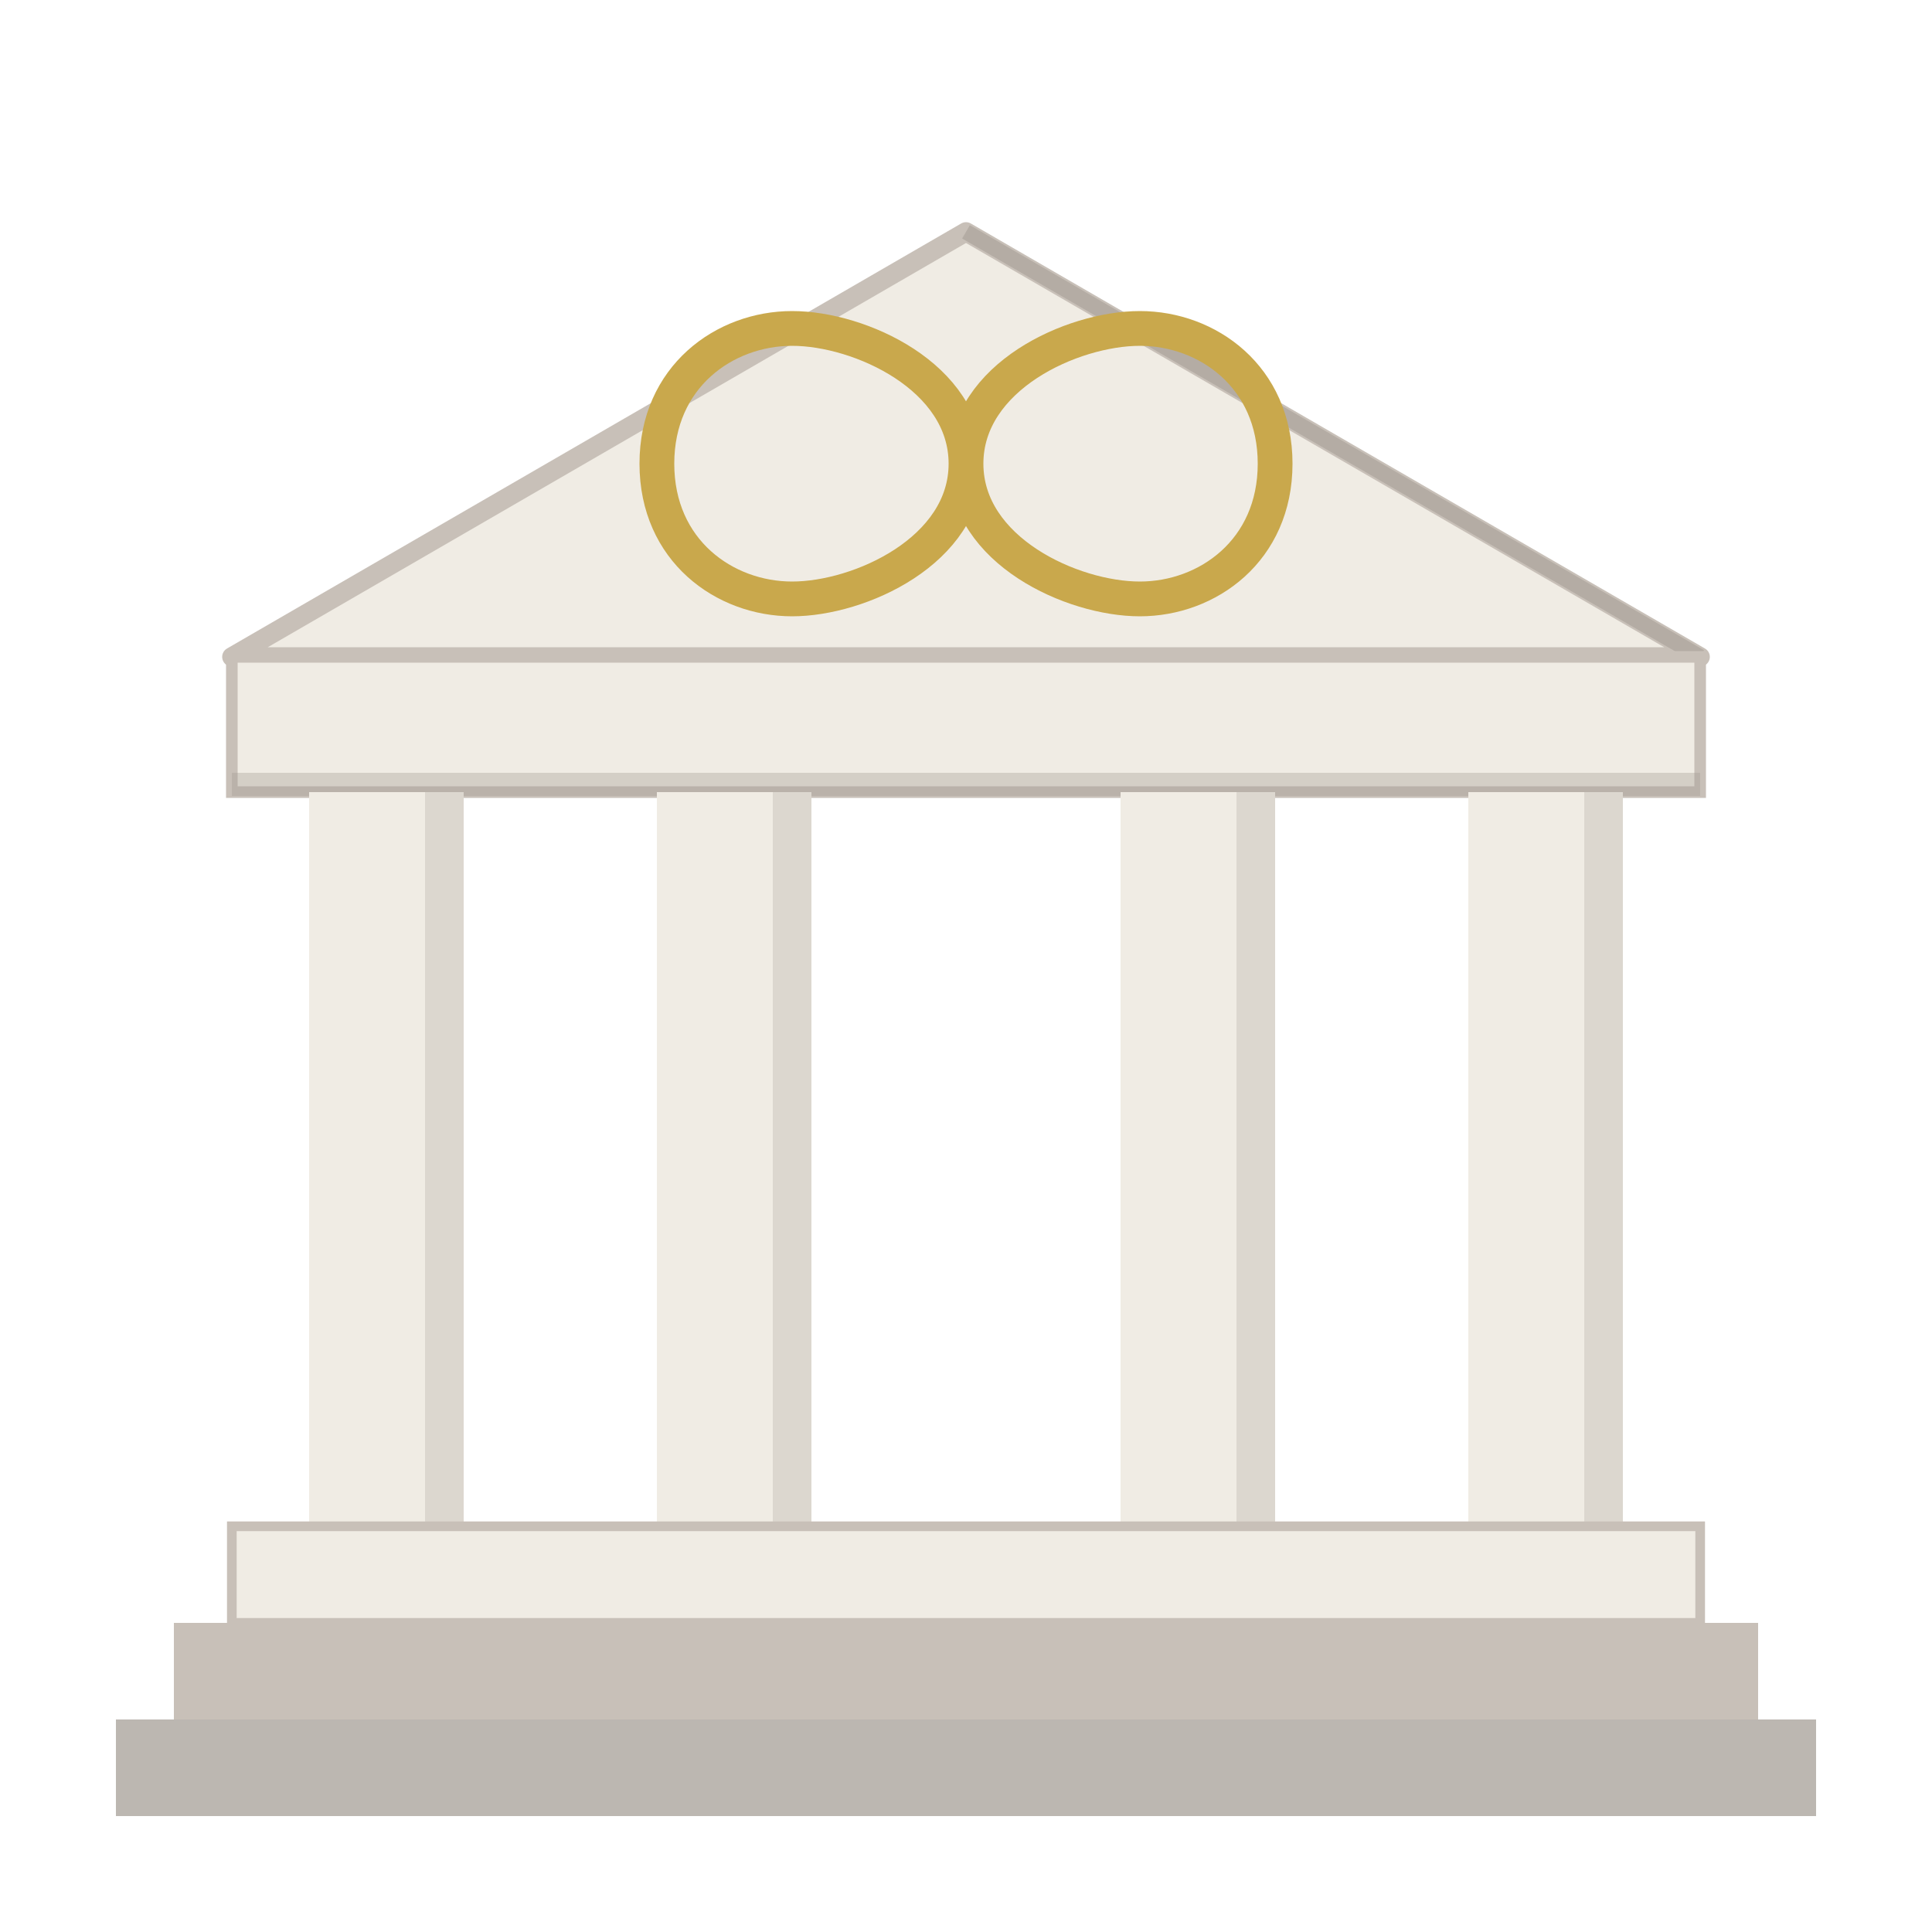
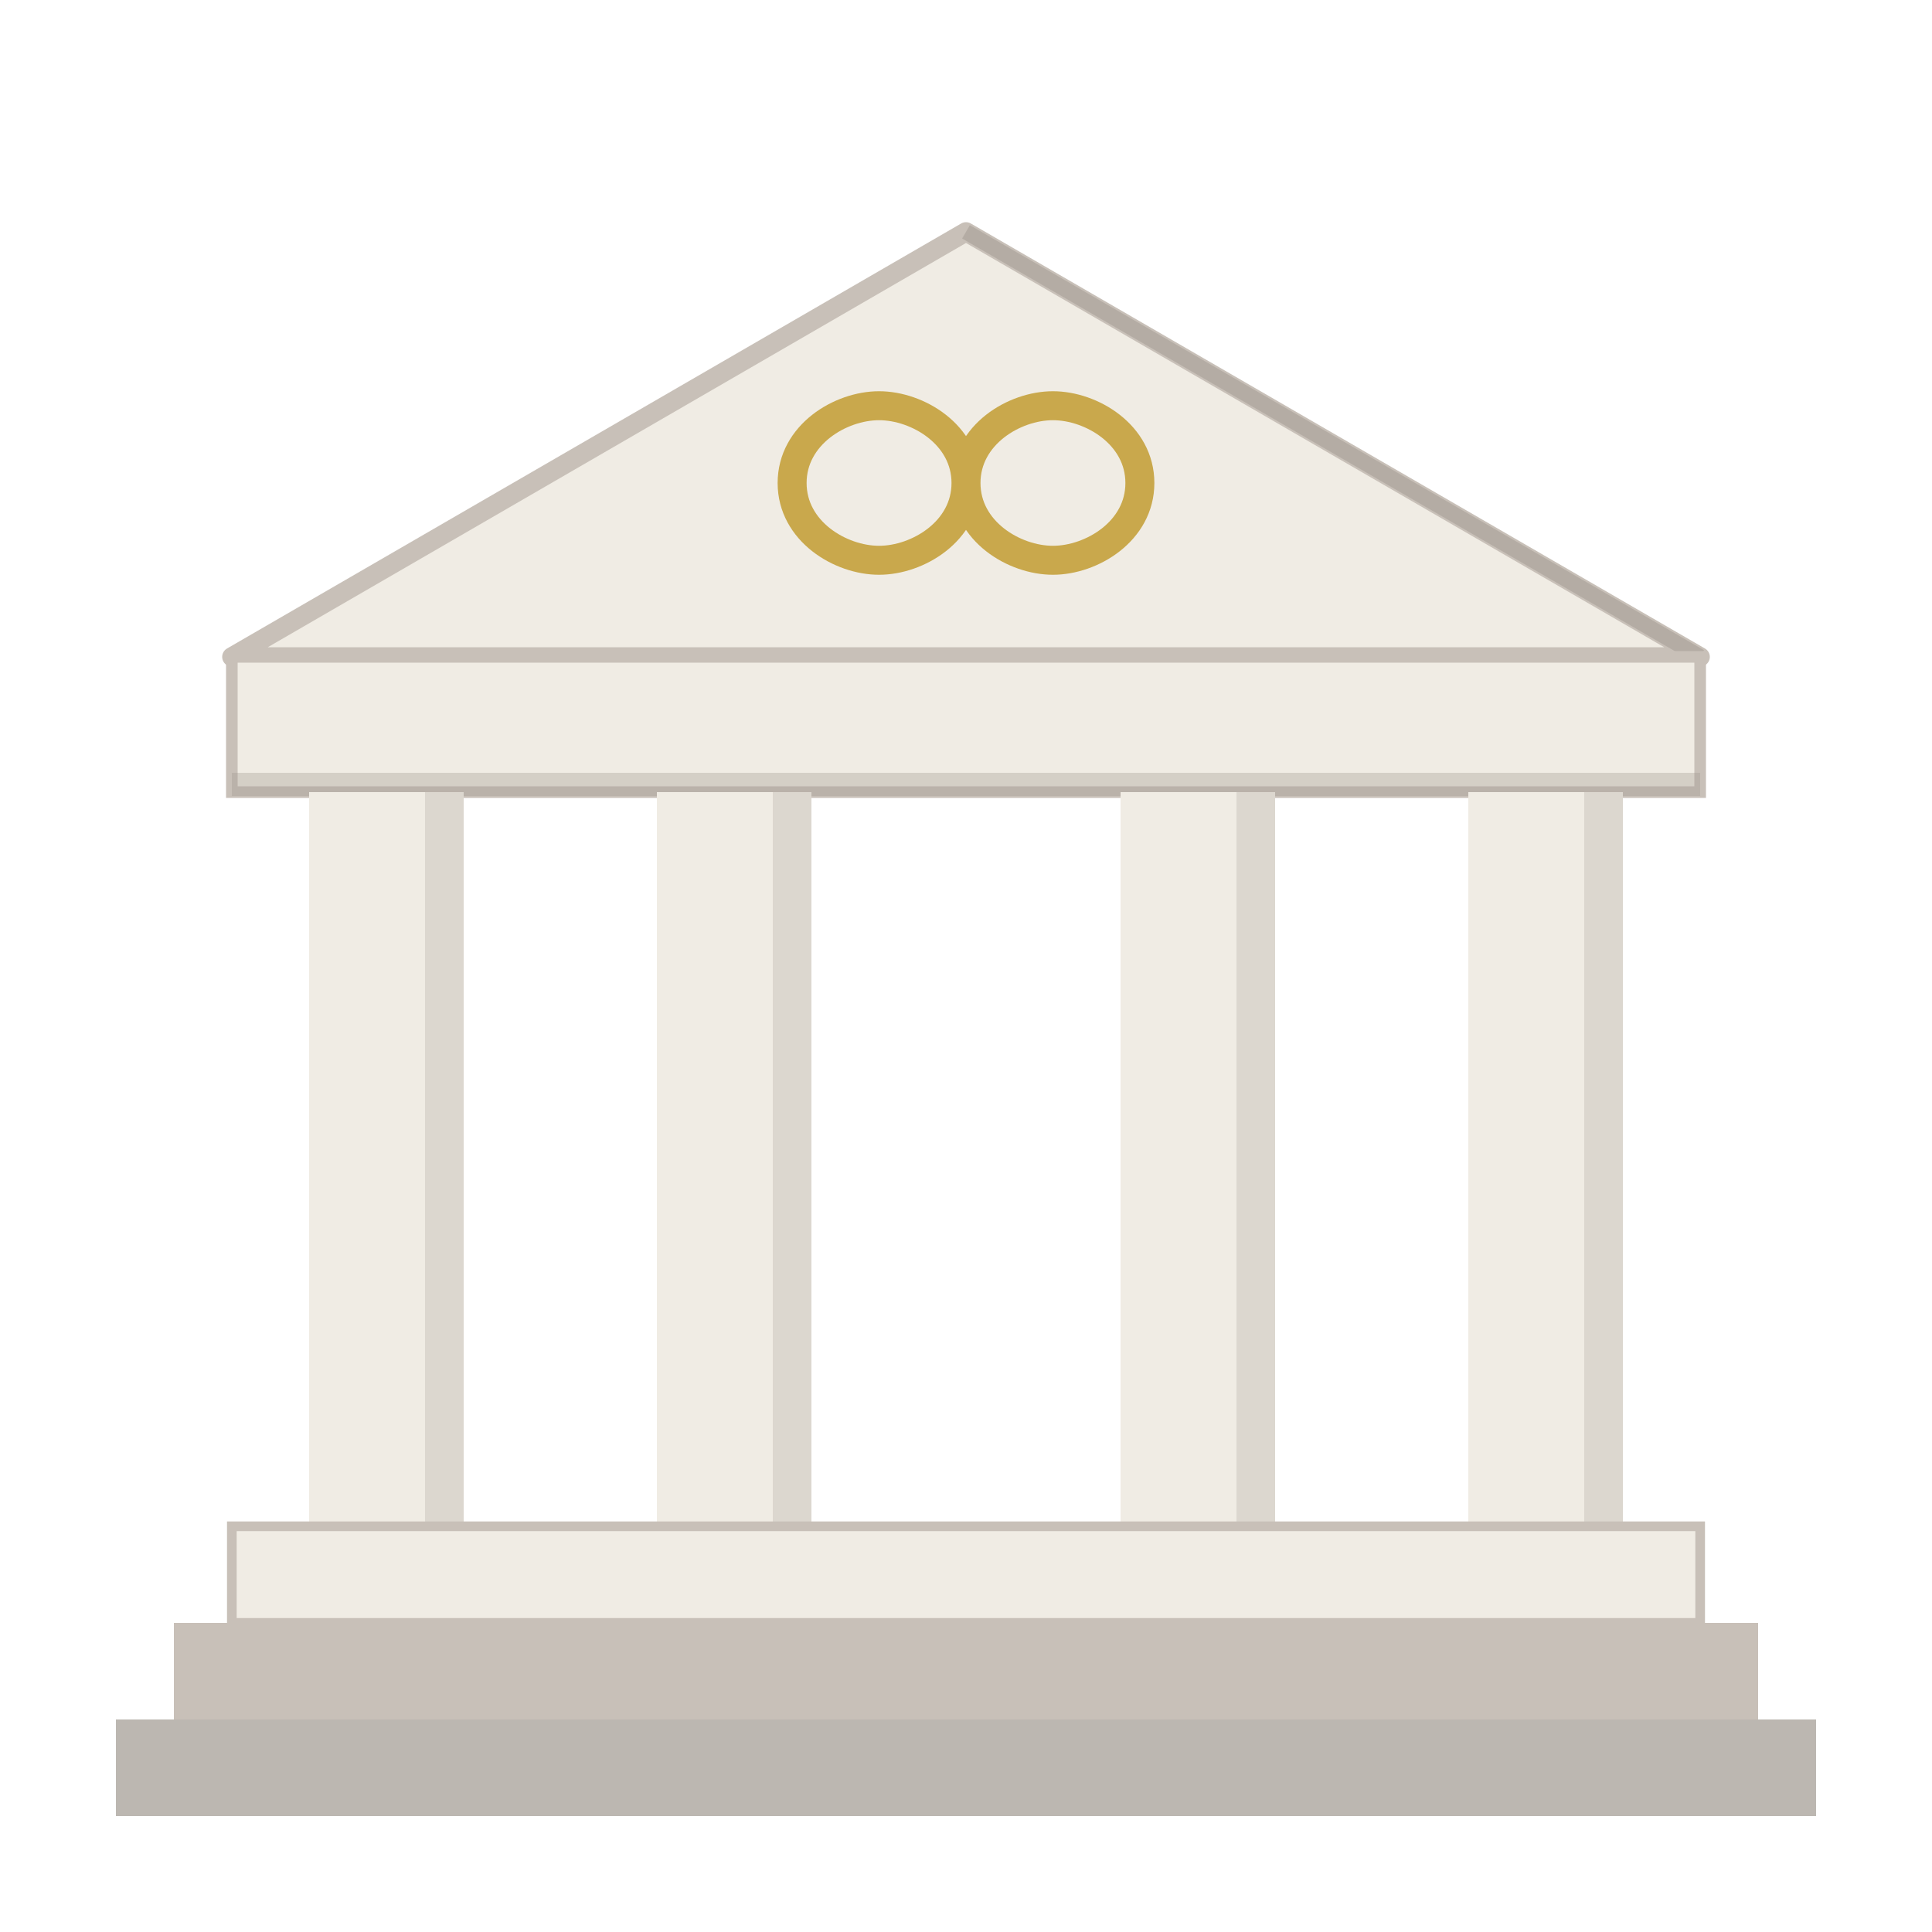
<svg xmlns="http://www.w3.org/2000/svg" viewBox="0 0 100 100" role="img" aria-label="temple8 logo — Greek temple façade with infinity symbol in pediment">
  <polygon points="50,12 88,34 12,34" fill="#f0ece4" stroke="#c8c0b8" stroke-width="1" stroke-linejoin="round" />
  <line x1="50" y1="12" x2="88" y2="34" stroke="#a09890" stroke-width="0.8" opacity="0.5" />
-   <path d="M50,24        C50,19.5 44.5,17 41,17        C37.5,17 34,19.5 34,24        C34,28.5 37.5,31 41,31        C44.5,31 50,28.5 50,24        C50,19.5 55.5,17 59,17        C62.5,17 66,19.5 66,24        C66,28.5 62.5,31 59,31        C55.5,31 50,28.5 50,24 Z" fill="none" stroke="#c9a84c" stroke-width="1.8" stroke-linecap="round" stroke-linejoin="round" />
+   <path d="M50,25        C50,22.5 47.5,21 45.5,21        C43.5,21 41,22.5 41,25        C41,27.5 43.5,29 45.5,29        C47.5,29 50,27.5 50,25        C50,22.5 52.5,21 54.5,21        C56.5,21 59,22.5 59,25        C59,27.5 56.5,29 54.5,29        C52.5,29 50,27.5 50,25 Z" fill="none" stroke="#c9a84c" stroke-width="1.5" stroke-linecap="round" stroke-linejoin="round" />
  <rect x="12" y="34" width="76" height="7" fill="#f0ece4" stroke="#c8c0b8" stroke-width="0.6" />
  <rect x="12" y="40" width="76" height="1.2" fill="#a09890" opacity="0.35" />
  <rect x="16" y="41" width="8" height="38" fill="#f0ece4" />
  <rect x="22" y="41" width="2" height="38" fill="#a09890" opacity="0.25" />
  <rect x="34" y="41" width="8" height="38" fill="#f0ece4" />
  <rect x="40" y="41" width="2" height="38" fill="#a09890" opacity="0.25" />
  <rect x="58" y="41" width="8" height="38" fill="#f0ece4" />
  <rect x="64" y="41" width="2" height="38" fill="#a09890" opacity="0.25" />
  <rect x="76" y="41" width="8" height="38" fill="#f0ece4" />
  <rect x="82" y="41" width="2" height="38" fill="#a09890" opacity="0.25" />
  <rect x="12" y="79" width="76" height="5" fill="#f0ece4" stroke="#c8c0b8" stroke-width="0.5" />
  <rect x="9" y="84" width="82" height="5" fill="#c8c0b8" />
  <rect x="6" y="89" width="88" height="5" fill="#a09890" opacity="0.7" />
</svg>
